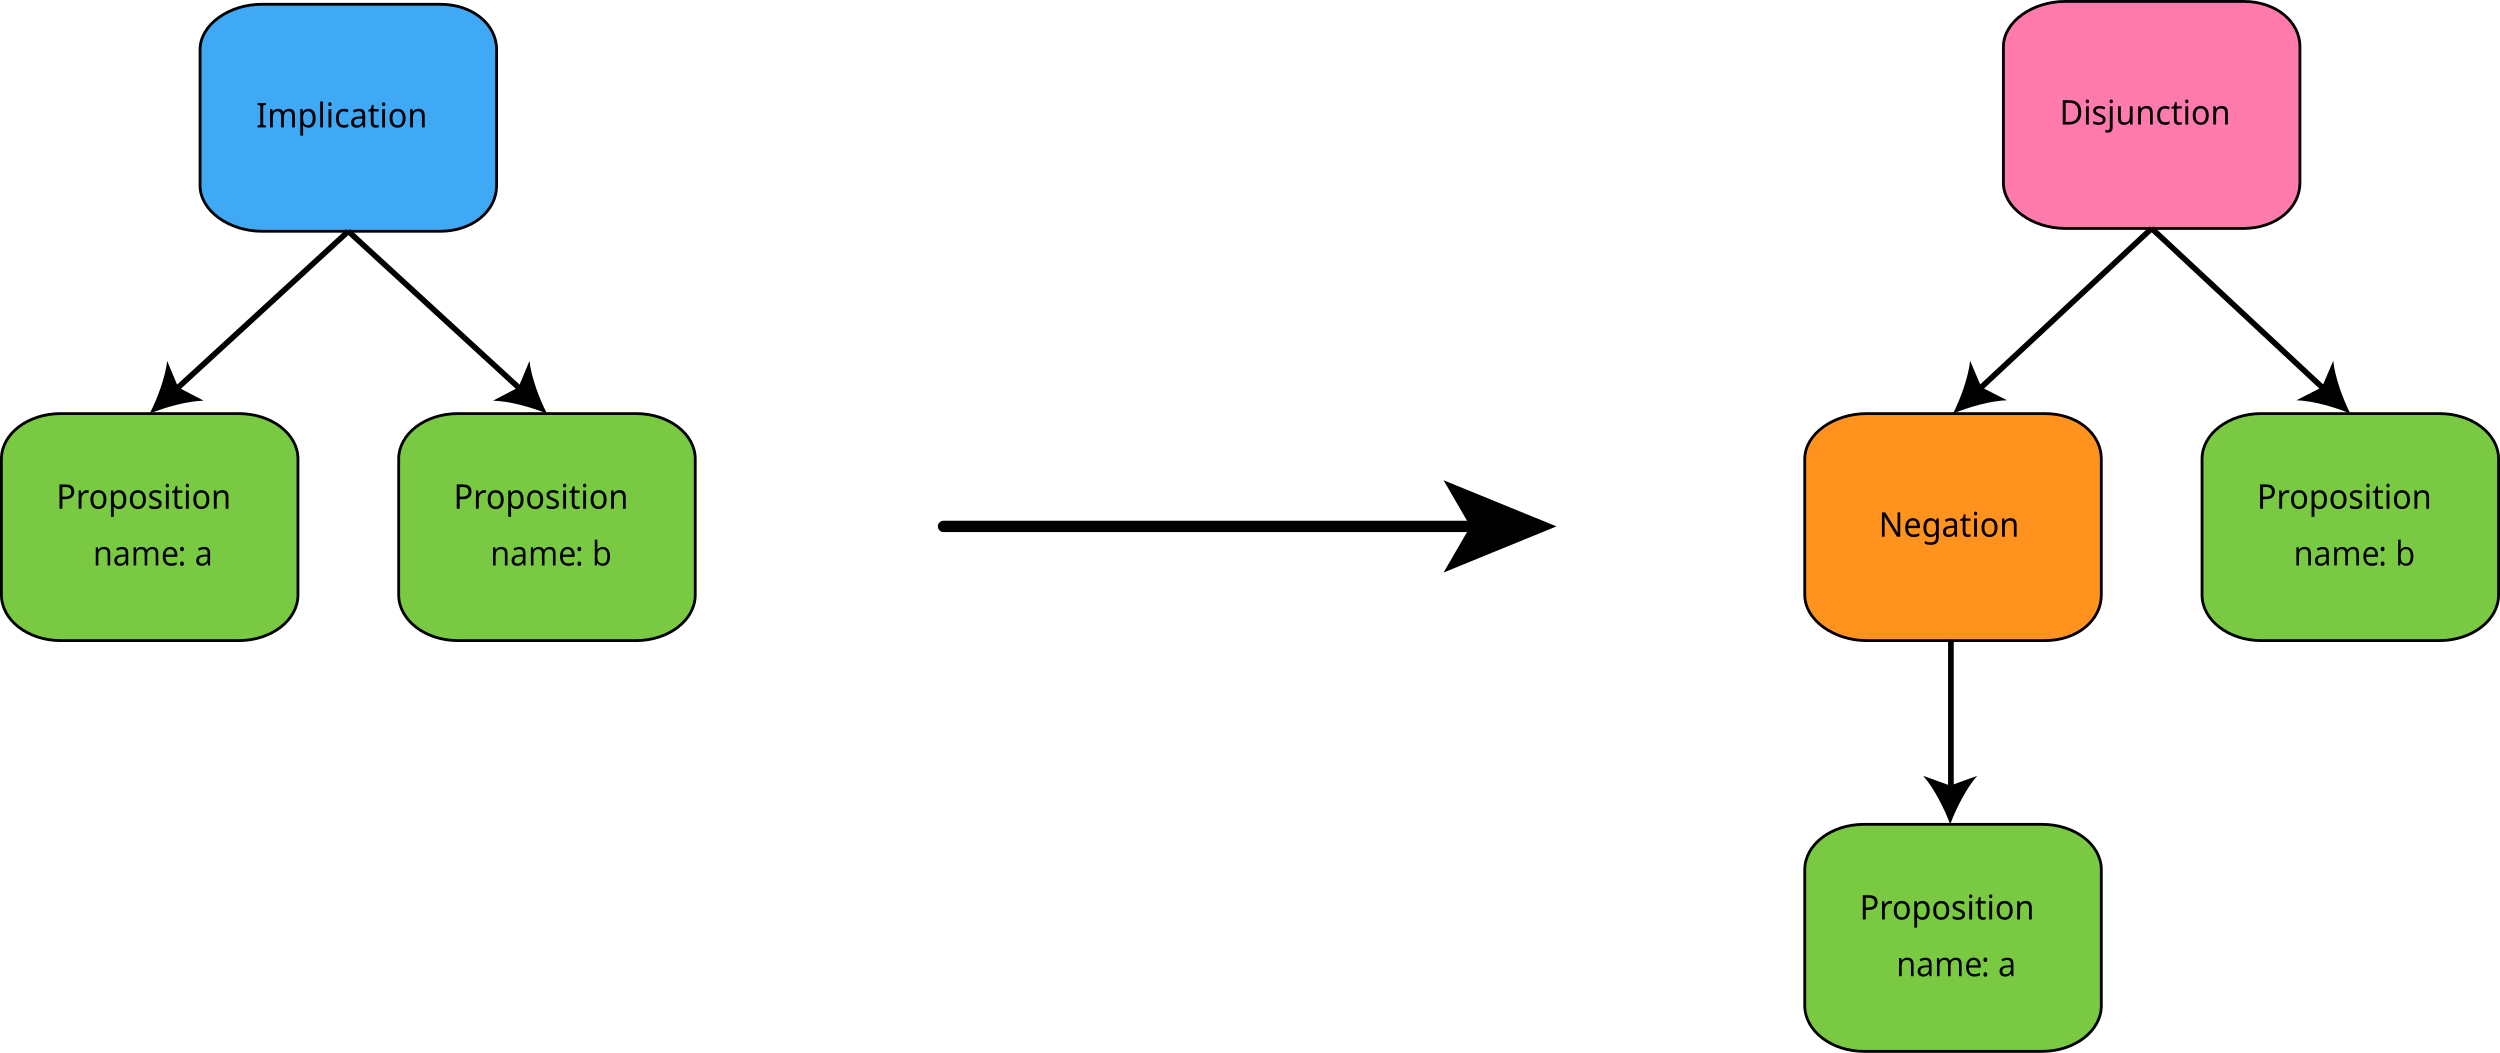
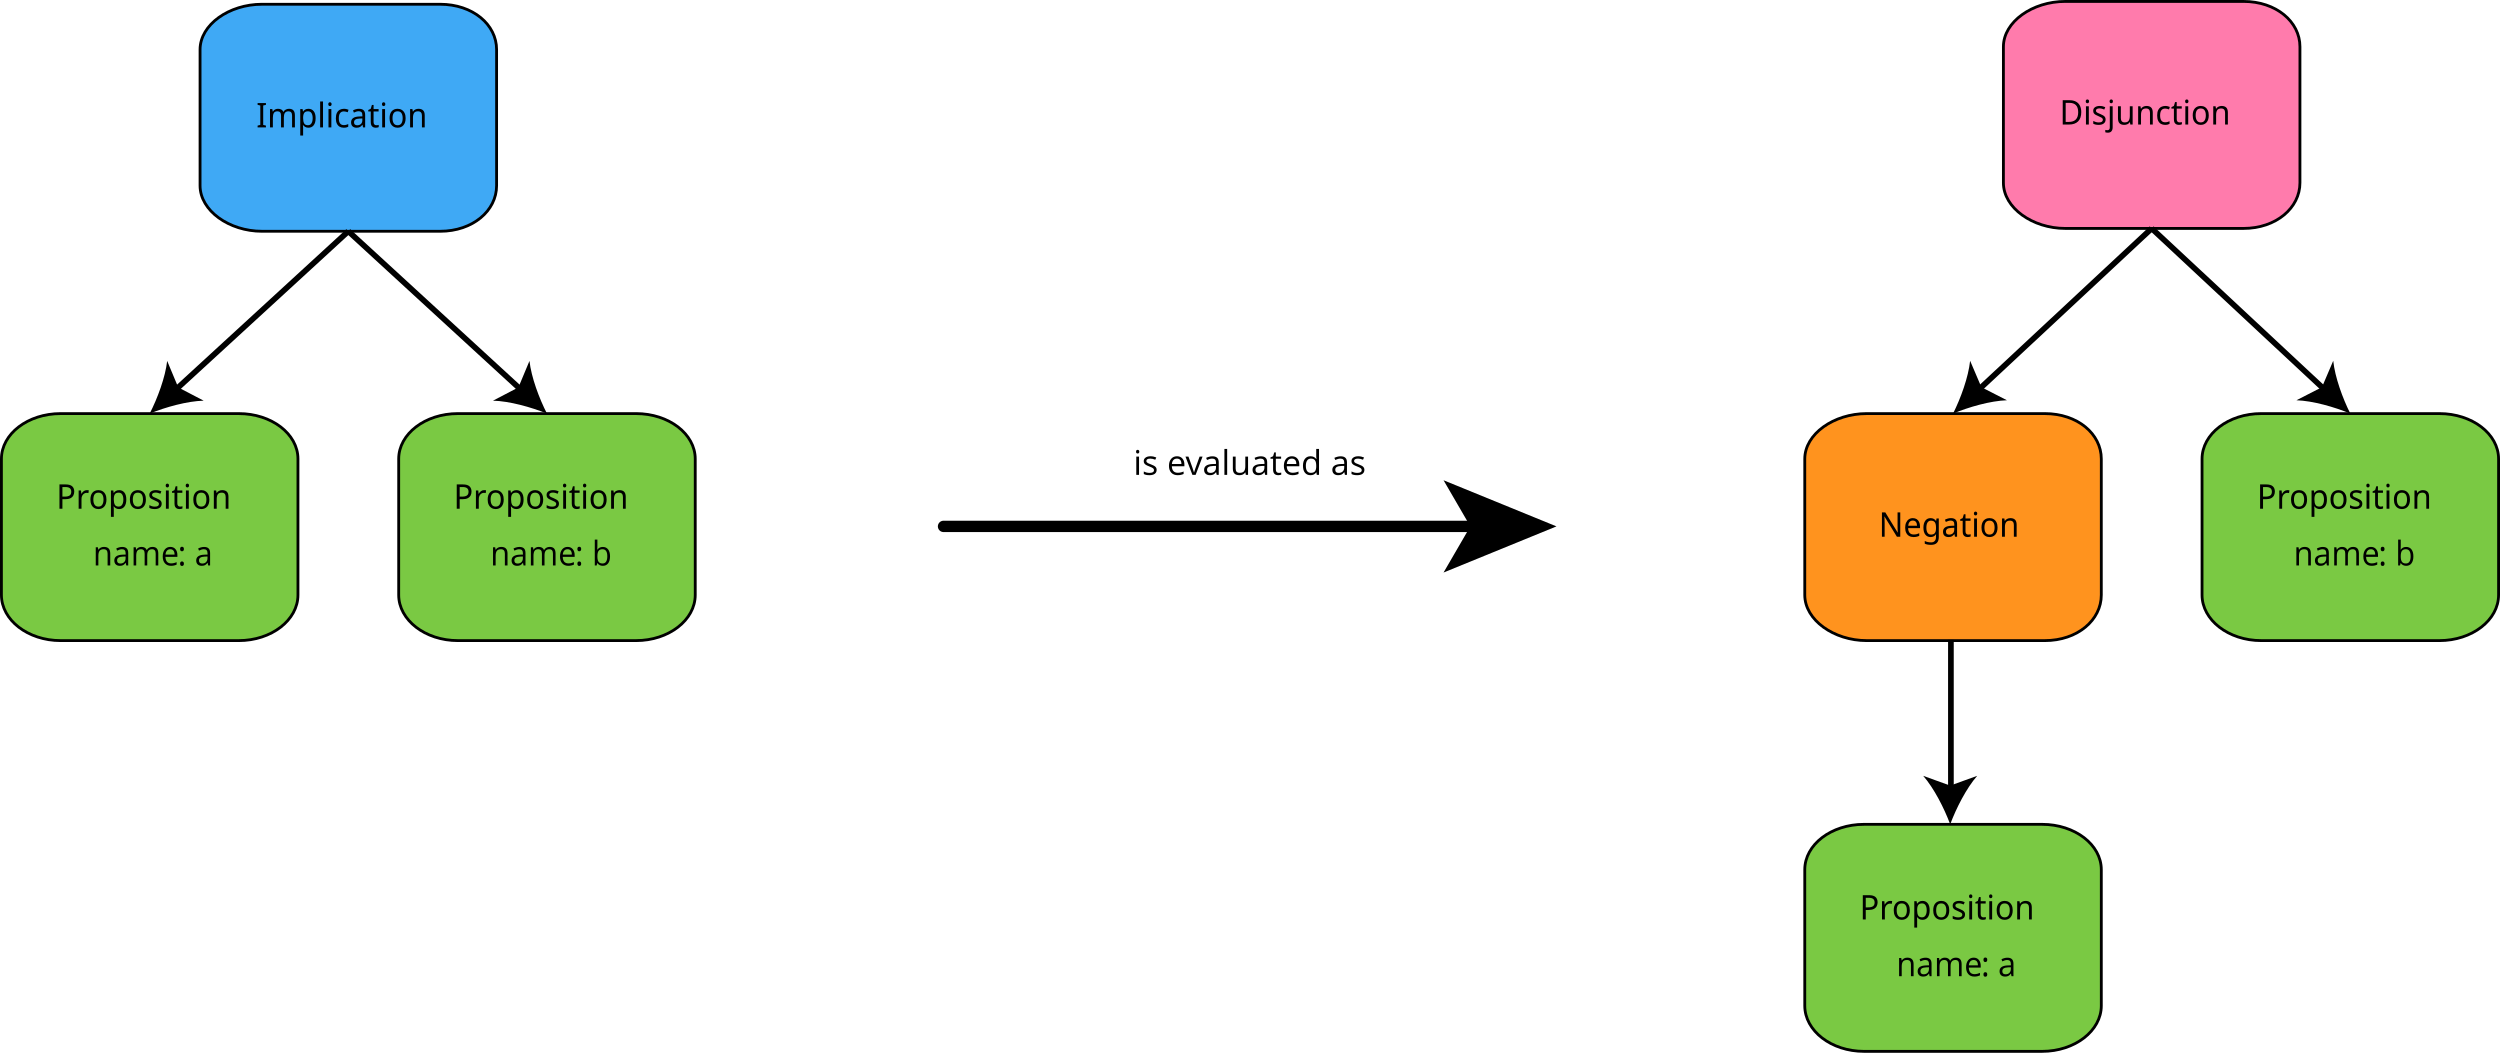
<svg xmlns="http://www.w3.org/2000/svg" version="1.1" x="0px" y="0px" width="881px" height="371px" viewBox="0 0 881 371" enable-background="new 0 0 881 371" xml:space="preserve">
-   <g id="Conjunction">
+   <g id="Implication">
    <g id="Proposition_a_3_">
      <path fill="#7AC943" stroke="#000000" stroke-miterlimit="10" d="M105,209.666c0,8.824-9.313,16.084-20.867,16.084H21.368    c-11.554,0-20.868-7.26-20.868-16.084v-47.937c0-8.826,9.313-15.979,20.868-15.979h62.765c11.554,0,20.867,7.153,20.867,15.979    V209.666z" />
      <text transform="matrix(0.95 0 0 1 19.8555 179.2725)" font-family="'OpenSans-Bold'" font-size="12">Proposition</text>
      <g>
        <text transform="matrix(0.95 0 0 1 32.7637 199.2725)" font-family="'OpenSans'" font-size="12">name</text>
        <text transform="matrix(0.95 0 0 1 62.625 199.2725)" font-family="'OpenSans'" font-size="12">: a</text>
      </g>
    </g>
    <g id="Proposition_a_2_">
      <path fill="#7AC943" stroke="#000000" stroke-miterlimit="10" d="M245,209.666c0,8.824-9.314,16.084-20.867,16.084h-62.766    c-11.553,0-20.867-7.26-20.867-16.084v-47.938c0-8.824,9.312-15.979,20.867-15.979h62.766c11.553,0,20.867,7.154,20.867,15.979    V209.666z" />
      <text transform="matrix(0.95 0 0 1 159.8555 179.2725)" font-family="'OpenSans-Bold'" font-size="12">Proposition</text>
      <g>
        <text transform="matrix(0.95 0 0 1 172.7637 199.2725)" font-family="'OpenSans'" font-size="12">name</text>
        <text transform="matrix(0.95 0 0 1 202.625 199.2725)" font-family="'OpenSans'" font-size="12">: b</text>
      </g>
    </g>
    <g id="Conjunction_2_">
      <path fill="#3FA9F5" stroke="#000000" stroke-miterlimit="10" d="M175,65.417c0,8.824-8.365,16.084-19.918,16.084H92.318    c-11.555,0-21.818-7.26-21.818-16.084V17.479C70.5,8.654,80.764,1.5,92.318,1.5h62.763c11.554,0,19.918,7.154,19.918,15.979    L175,65.417L175,65.417z" />
      <text transform="matrix(0.95 0 0 1 90.3174 44.8838)" font-family="'OpenSans-Bold'" font-size="12">Implication</text>
    </g>
    <g>
      <g>
        <line fill="none" stroke="#000000" stroke-width="2" stroke-miterlimit="10" x1="122.75" y1="81.5" x2="61.643" y2="137.588" />
        <g>
          <path d="M52.75,145.75c2.759-5.393,5.52-12.807,6.162-18.567l3.897,9.334l8.965,4.68C65.981,141.345,58.358,143.46,52.75,145.75      z" />
        </g>
      </g>
    </g>
    <g>
      <g>
        <line fill="none" stroke="#000000" stroke-width="2" stroke-miterlimit="10" x1="122.75" y1="81.5" x2="183.857" y2="137.588" />
        <g>
          <path d="M192.75,145.75c-5.609-2.288-13.232-4.404-19.026-4.552l8.966-4.681l3.896-9.333      C187.229,132.944,189.989,140.358,192.75,145.75z" />
        </g>
      </g>
    </g>
+   </g>
+   <g id="Disjunction_1_">
    <g>
      <g id="Proposition_a_5_">
-         <path fill="#7AC943" stroke="#000000" stroke-miterlimit="10" d="M740.5,354.416c0,8.824-9.313,16.084-20.867,16.084h-62.765     c-11.554,0-20.868-7.26-20.868-16.084v-47.937c0-8.826,9.313-15.979,20.868-15.979h62.765c11.554,0,20.867,7.153,20.867,15.979     V354.416z" />
+         <path fill="#7AC943" stroke="#000000" stroke-miterlimit="10" d="M740.5,354.416c0,8.824-9.312,16.084-20.867,16.084h-62.765     c-11.554,0-20.868-7.26-20.868-16.084v-47.938c0-8.826,9.312-15.979,20.868-15.979h62.765c11.555,0,20.867,7.152,20.867,15.979     V354.416z" />
        <text transform="matrix(0.95 0 0 1 655.3555 324.0225)" font-family="'OpenSans-Bold'" font-size="12">Proposition</text>
        <g>
          <text transform="matrix(0.95 0 0 1 668.2637 344.0225)" font-family="'OpenSans'" font-size="12">name</text>
          <text transform="matrix(0.95 0 0 1 698.125 344.0225)" font-family="'OpenSans'" font-size="12">: a</text>
        </g>
      </g>
      <g id="Proposition_a_4_">
        <path fill="#7AC943" stroke="#000000" stroke-miterlimit="10" d="M880.5,209.666c0,8.824-9.314,16.084-20.867,16.084h-62.766     c-11.553,0-20.867-7.26-20.867-16.084v-47.938c0-8.824,9.312-15.979,20.867-15.979h62.766c11.553,0,20.867,7.154,20.867,15.979     V209.666z" />
        <text transform="matrix(0.95 0 0 1 795.3555 179.2725)" font-family="'OpenSans-Bold'" font-size="12">Proposition</text>
        <g>
          <text transform="matrix(0.95 0 0 1 808.2637 199.2725)" font-family="'OpenSans'" font-size="12">name</text>
          <text transform="matrix(0.95 0 0 1 838.125 199.2725)" font-family="'OpenSans'" font-size="12">: b</text>
        </g>
      </g>
      <g id="Conjunction_1_">
-         <path fill="#FF931E" stroke="#000000" stroke-miterlimit="10" d="M740.5,209.666c0,8.824-8.365,16.084-19.918,16.084h-62.764     c-11.555,0-21.818-7.26-21.818-16.084v-47.937c0-8.825,10.264-15.979,21.818-15.979h62.763c11.554,0,19.918,7.154,19.918,15.979     L740.5,209.666L740.5,209.666z" />
+         <path fill="#FF931E" stroke="#000000" stroke-miterlimit="10" d="M740.5,209.666c0,8.824-8.365,16.084-19.918,16.084h-62.764     c-11.556,0-21.818-7.26-21.818-16.084v-47.937c0-8.825,10.264-15.979,21.818-15.979h62.763c11.554,0,19.918,7.154,19.918,15.979     L740.5,209.666L740.5,209.666z" />
        <text transform="matrix(0.95 0 0 1 662.0957 189.1338)" font-family="'OpenSans-Bold'" font-size="12">Negation</text>
      </g>
      <g id="Conjunction_3_">
        <path fill="#FF7BAC" stroke="#000000" stroke-miterlimit="10" d="M810.5,64.416c0,8.824-8.365,16.084-19.918,16.084h-62.764     C716.264,80.5,706,73.24,706,64.416V16.479C706,7.654,716.264,0.5,727.818,0.5h62.763c11.554,0,19.918,7.154,19.918,15.979     L810.5,64.416L810.5,64.416z" />
        <text transform="matrix(0.95 0 0 1 725.8066 43.8838)" font-family="'OpenSans-Bold'" font-size="12">Disjunction</text>
      </g>
      <g>
        <g>
          <line fill="none" stroke="#000000" stroke-width="2" stroke-miterlimit="10" x1="758.25" y1="80.5" x2="697.079" y2="137.52" />
          <g>
-             <path d="M688.25,145.75c2.718-5.414,5.421-12.85,6.02-18.614l3.969,9.304l9.001,4.61       C701.446,141.243,693.84,143.417,688.25,145.75z" />
+             <path d="M688.25,145.75c2.718-5.414,5.421-12.85,6.02-18.614l3.97,9.304l9.001,4.61       C701.446,141.243,693.84,143.417,688.25,145.75z" />
          </g>
        </g>
      </g>
      <g>
        <g>
          <line fill="none" stroke="#000000" stroke-width="2" stroke-miterlimit="10" x1="758.25" y1="80.5" x2="819.421" y2="137.52" />
          <g>
-             <path d="M828.25,145.75c-5.592-2.331-13.198-4.506-18.99-4.698l9.002-4.612l3.968-9.302       C822.828,132.902,825.531,140.337,828.25,145.75z" />
+             <path d="M828.25,145.75c-5.592-2.331-13.198-4.506-18.99-4.698l9.002-4.612l3.969-9.302       C822.828,132.902,825.531,140.337,828.25,145.75z" />
          </g>
        </g>
      </g>
      <g>
        <g>
          <line fill="none" stroke="#000000" stroke-width="2" stroke-miterlimit="10" x1="687.5" y1="225.5" x2="687.5" y2="278.5" />
          <g>
-             <path d="M687.25,290.5c-2.107-5.68-5.703-12.727-9.512-17.095l9.512,3.44l9.51-3.44       C692.951,277.773,689.355,284.82,687.25,290.5z" />
+             <path d="M687.25,290.5c-2.107-5.68-5.703-12.727-9.512-17.096l9.512,3.441l9.51-3.441       C692.951,277.773,689.355,284.82,687.25,290.5z" />
          </g>
        </g>
      </g>
    </g>
+   </g>
+   <g id="Arrow">
+     <text transform="matrix(1 0 0 1 399.3965 167.3335)" font-family="'OpenSans'" font-size="12">is evaluated as</text>
    <g>
+       <line fill="none" stroke="#000000" stroke-width="4" stroke-linecap="round" stroke-miterlimit="10" x1="332.5" y1="185.5" x2="520.5" y2="185.5" />
      <g>
-         <line fill="none" stroke="#000000" stroke-width="4" stroke-linecap="round" stroke-miterlimit="10" x1="332.5" y1="185.5" x2="520.5" y2="185.5" />
-         <g>
-           <polygon points="548.5,185.5 508.703,201.762 518.146,185.5 508.703,169.242     " />
-         </g>
+         <polygon points="548.5,185.5 508.703,201.762 518.146,185.5 508.703,169.242    " />
      </g>
    </g>
  </g>
-   <g id="Disjunction">
- </g>
</svg>
